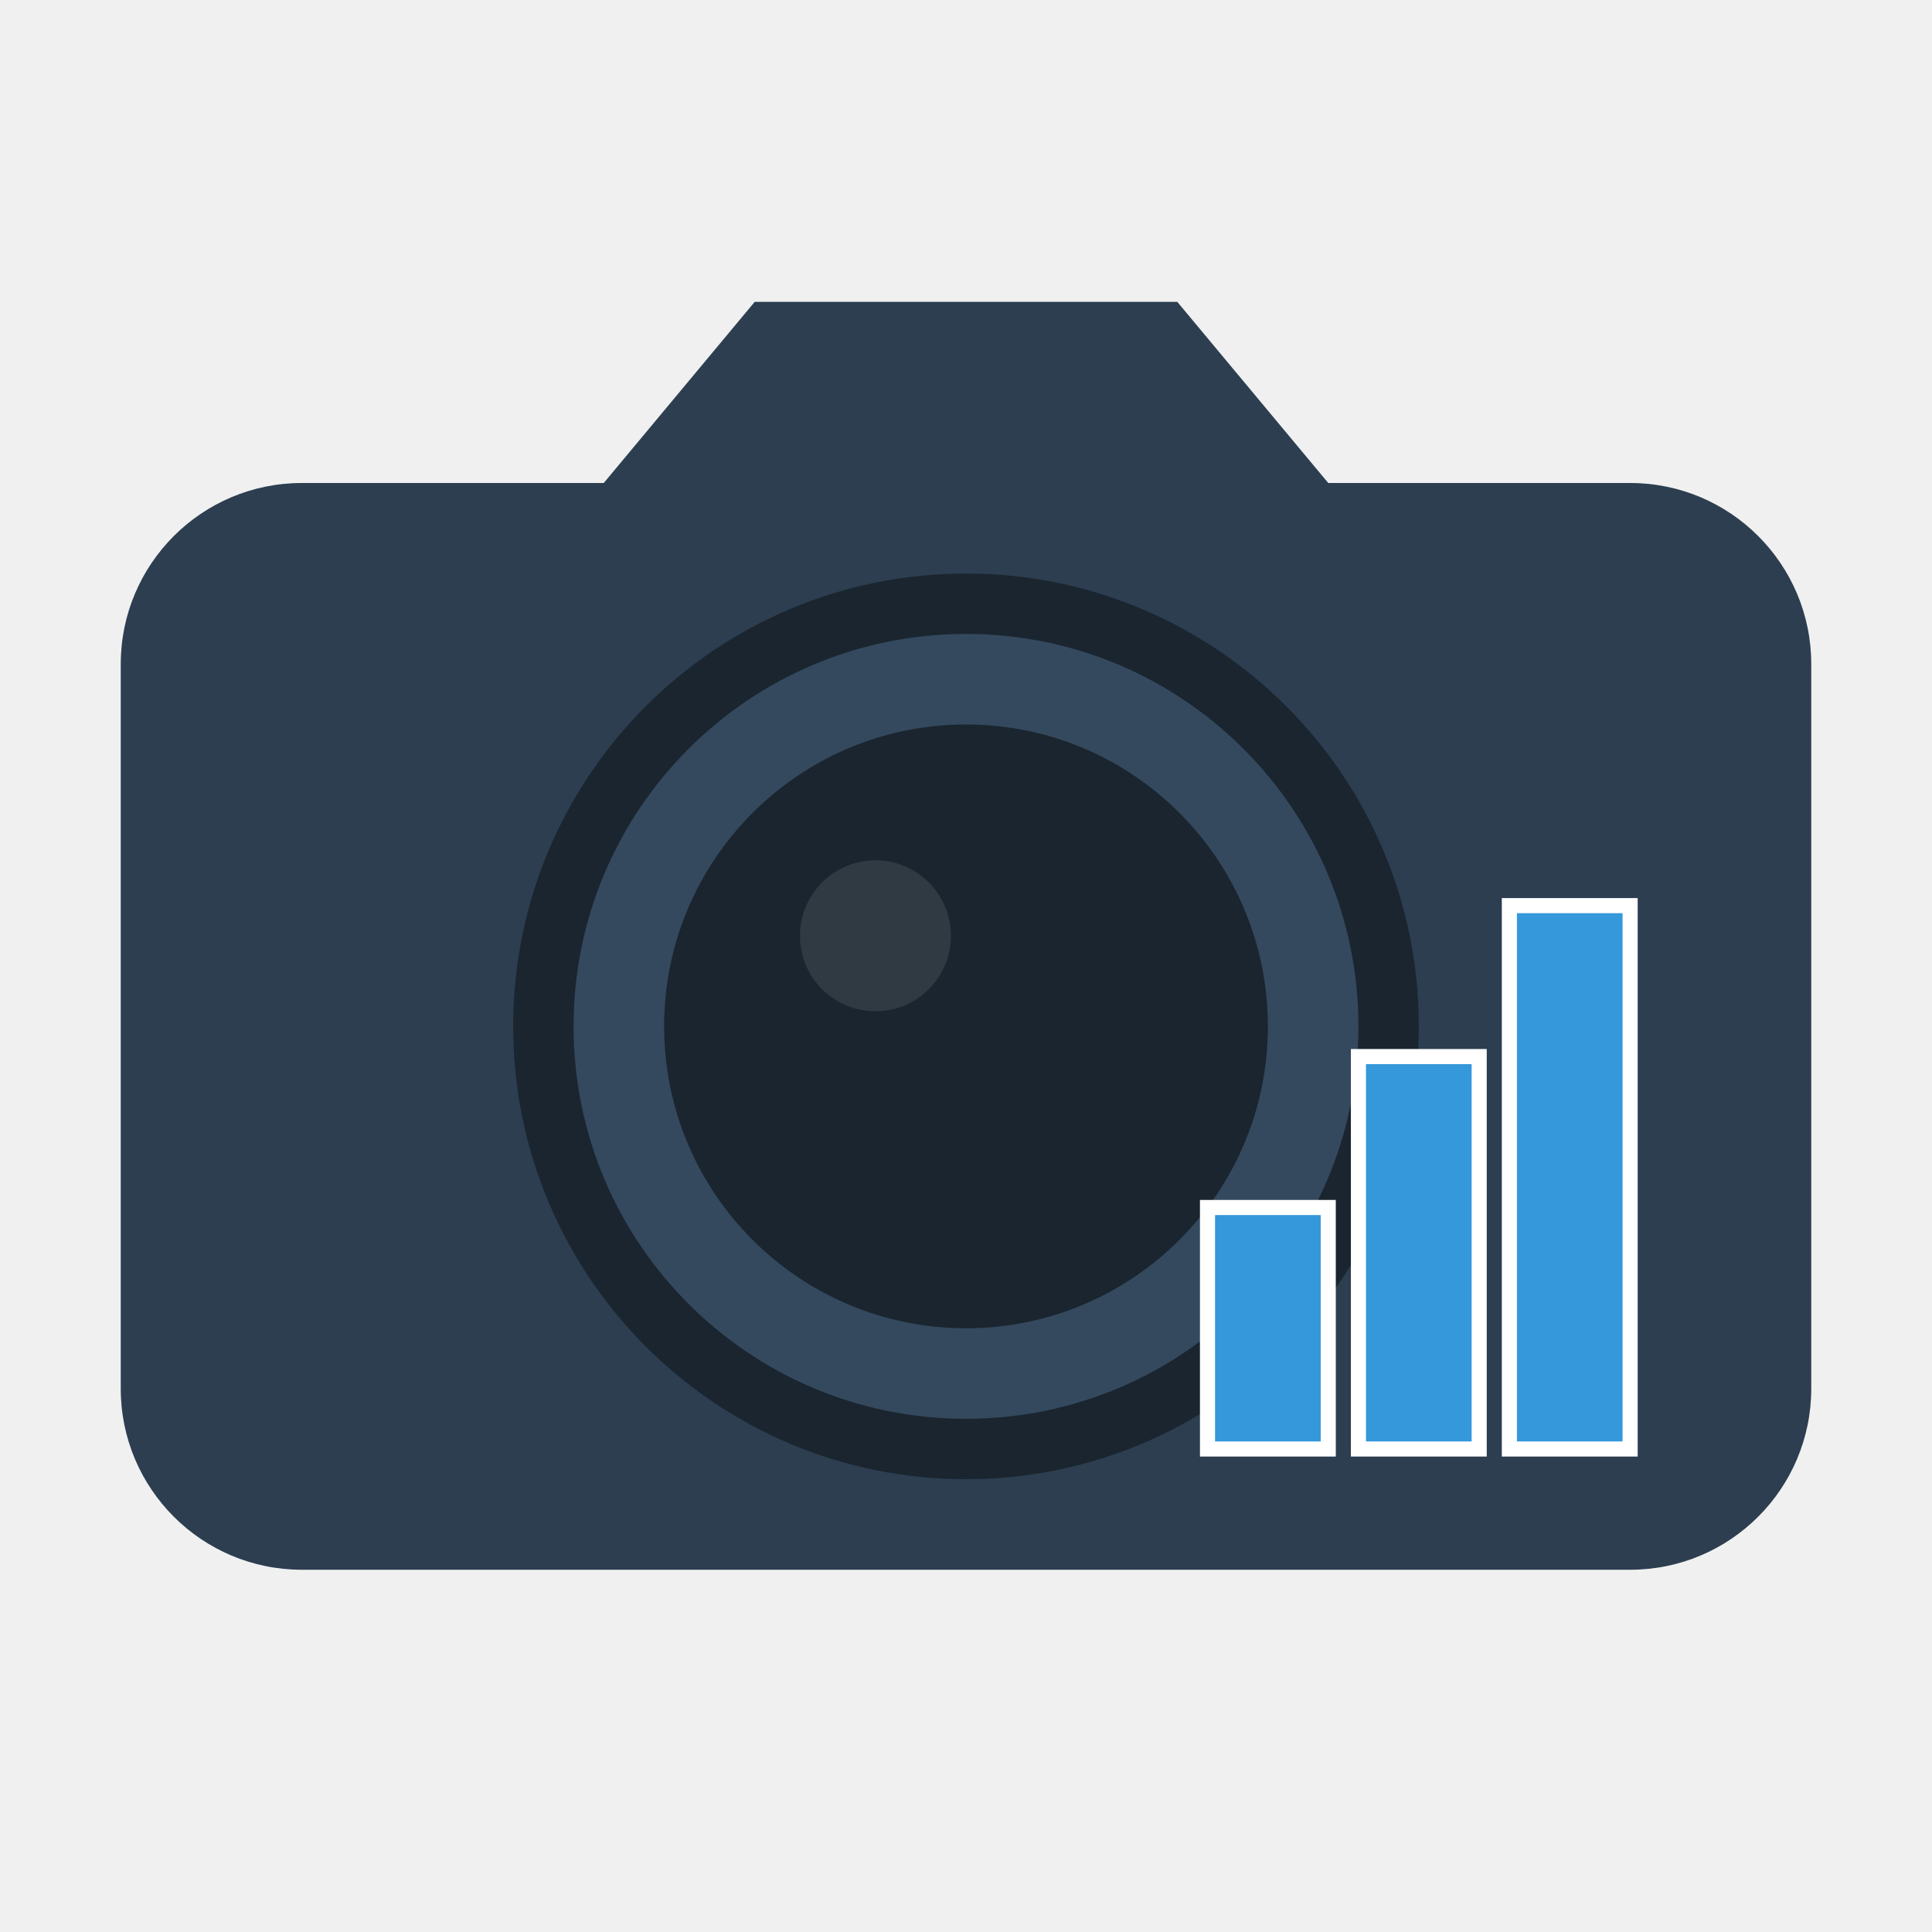
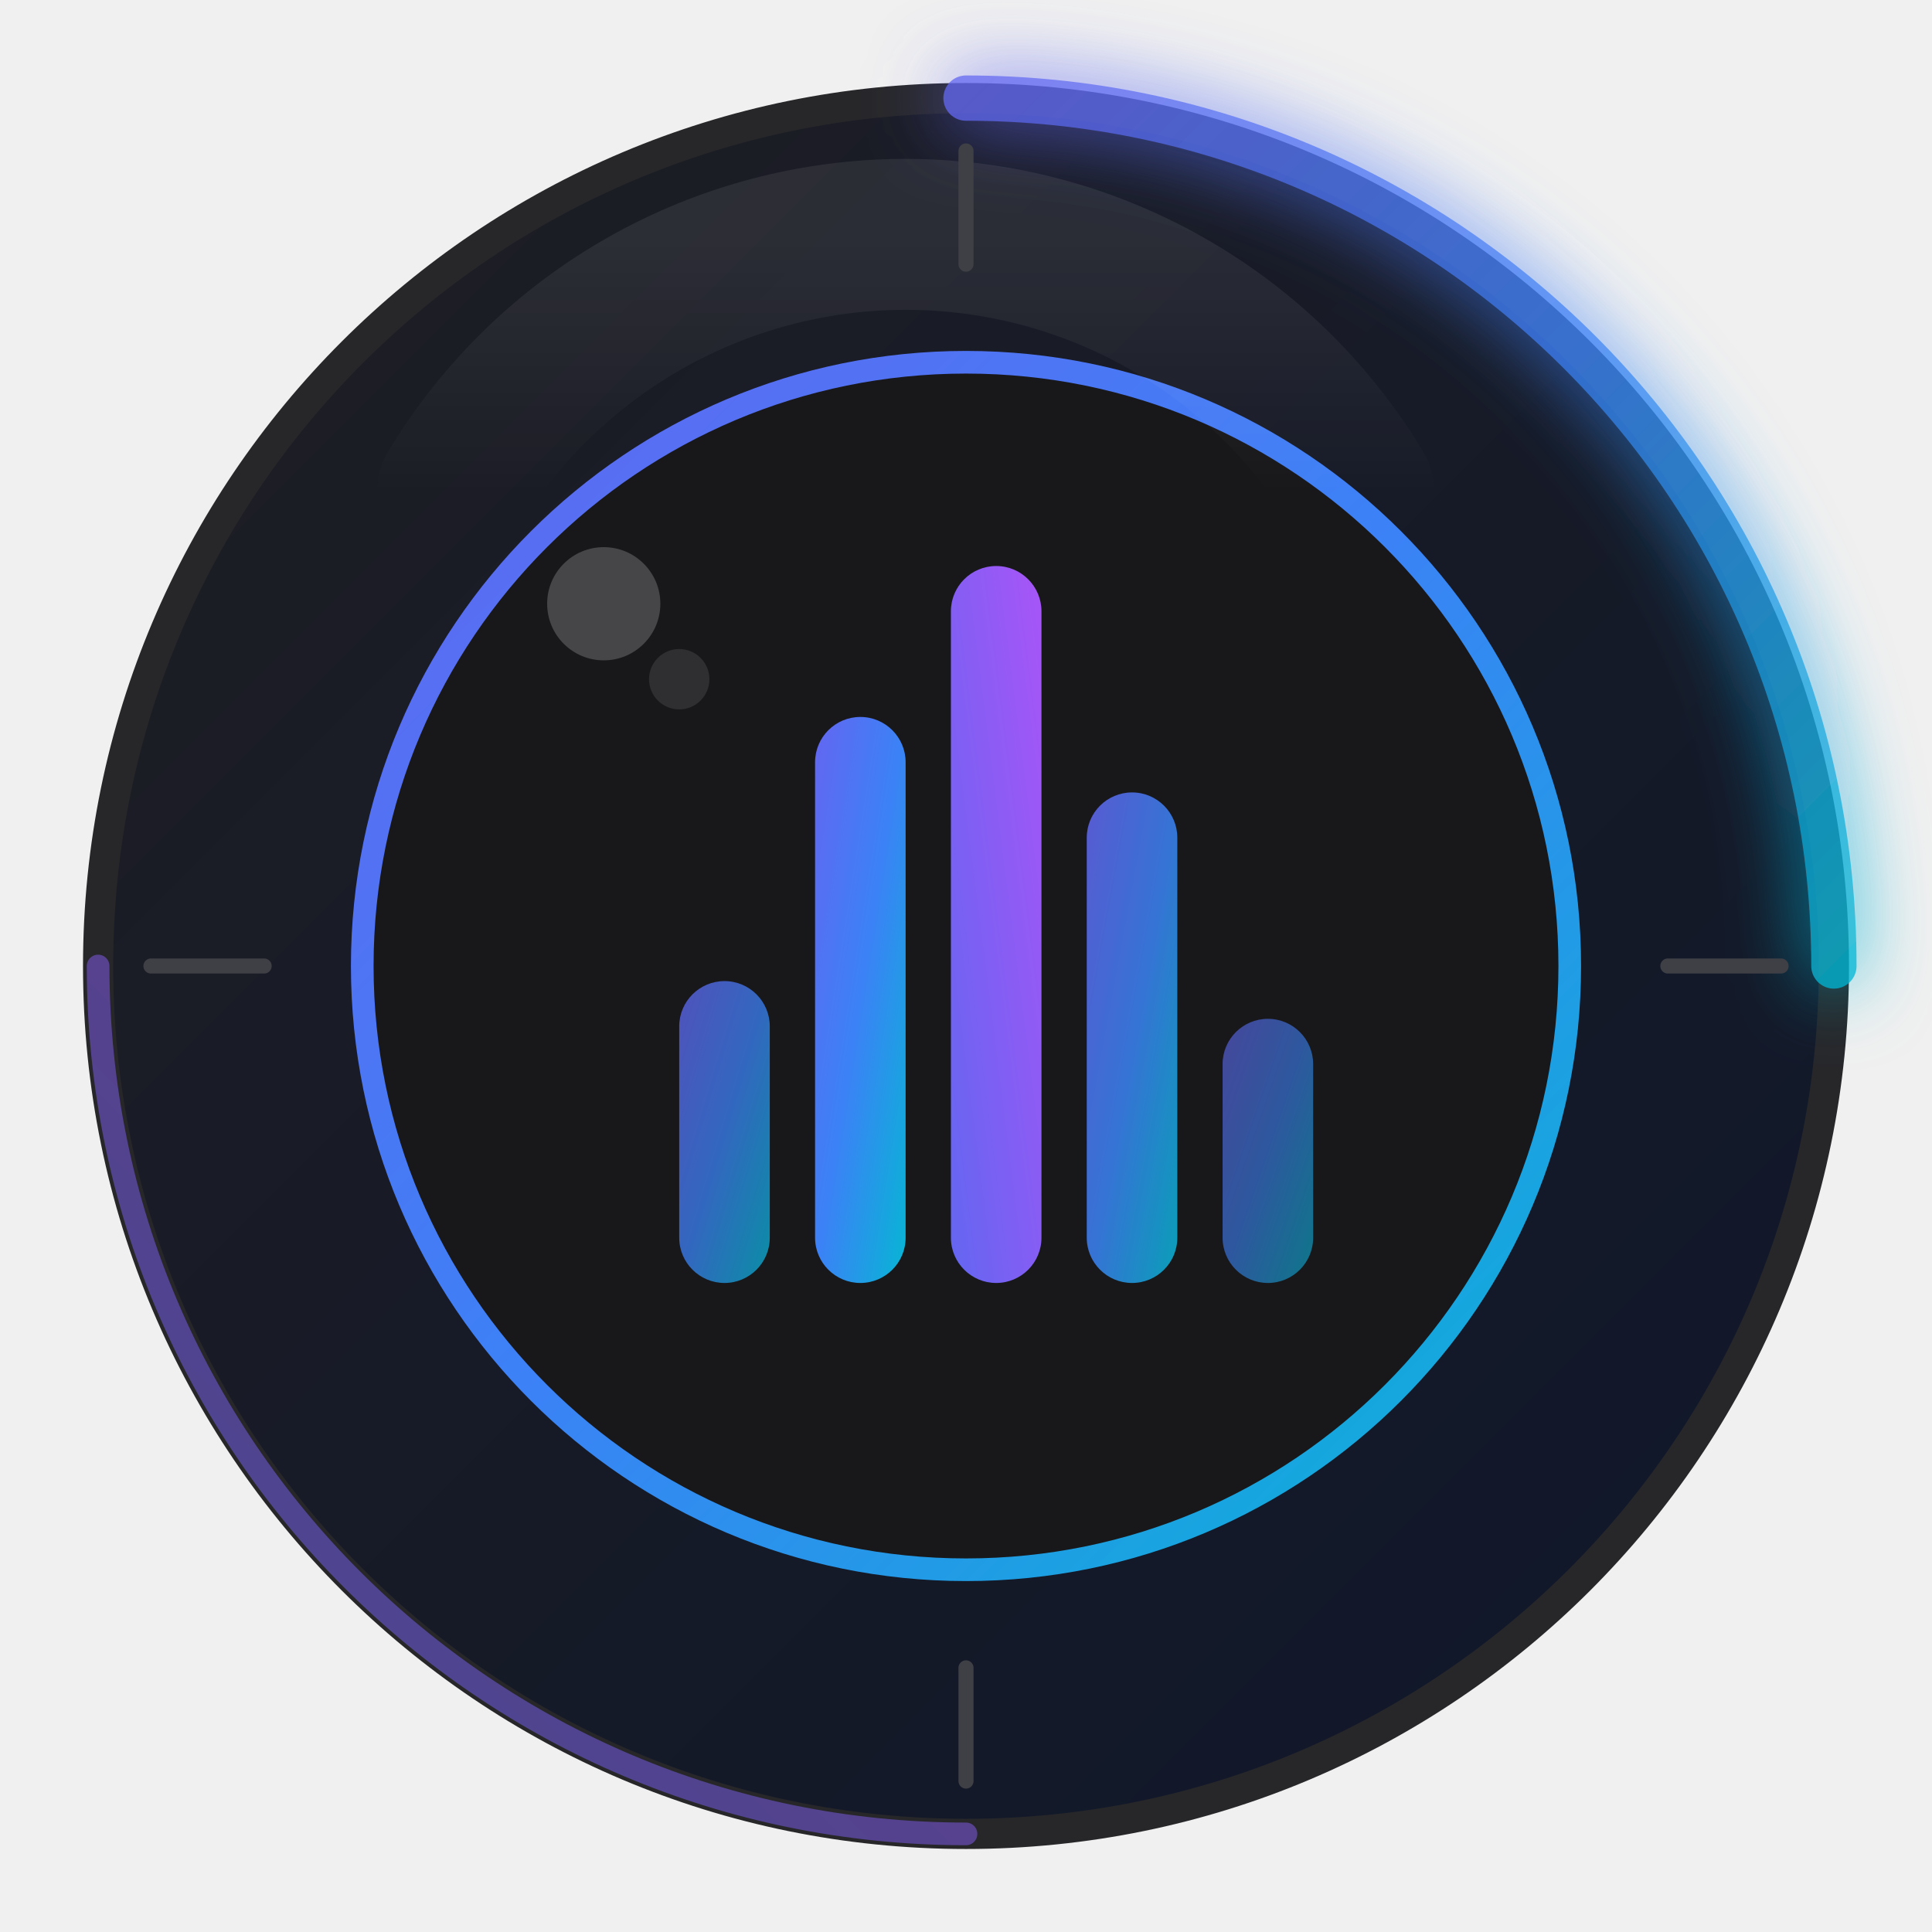
- <svg xmlns="http://www.w3.org/2000/svg" width="256" height="256" viewBox="0 0 256 256">
-   <rect x="16" y="64" width="224" height="144" rx="24" ry="24" fill="#2c3e50" />
-   <path d="M80 64 L100 40 H156 L176 64 Z" fill="#2c3e50" />
-   <circle cx="128" cy="136" r="56" fill="#34495e" stroke="#1a252f" stroke-width="8" />
-   <circle cx="128" cy="136" r="40" fill="#1a252f" />
-   <circle cx="116" cy="124" r="10" fill="rgba(255,255,255,0.1)" />
-   <rect x="160" y="160" width="16" height="32" fill="#3498db" stroke="white" stroke-width="2" />
-   <rect x="180" y="140" width="16" height="52" fill="#3498db" stroke="white" stroke-width="2" />
-   <rect x="200" y="120" width="16" height="72" fill="#3498db" stroke="white" stroke-width="2" />
+ <svg xmlns="http://www.w3.org/2000/svg" width="512" height="512" viewBox="0 0 512 512" fill="none">
+   <defs>
+     <linearGradient id="bgGrad" x1="0%" y1="0%" x2="100%" y2="100%">
+       <stop offset="0%" stop-color="#1e1e24" />
+       <stop offset="100%" stop-color="#0f172a" />
+     </linearGradient>
+     <linearGradient id="primaryGrad" x1="0%" y1="0%" x2="100%" y2="100%">
+       <stop offset="0%" stop-color="#6366f1" />
+       <stop offset="50%" stop-color="#3b82f6" />
+       <stop offset="100%" stop-color="#06b6d4" />
+     </linearGradient>
+     <linearGradient id="overlayGrad" x1="0%" y1="0%" x2="0%" y2="100%">
+       <stop offset="0%" stop-color="#ffffff" stop-opacity="0.15" />
+       <stop offset="100%" stop-color="#ffffff" stop-opacity="0.0" />
+     </linearGradient>
+     <linearGradient id="accentGrad" x1="100%" y1="0%" x2="0%" y2="100%">
+       <stop offset="0%" stop-color="#a855f7" />
+       <stop offset="100%" stop-color="#6366f1" />
+     </linearGradient>
+     <filter id="glow" x="-20%" y="-20%" width="140%" height="140%">
+       <feGaussianBlur stdDeviation="10" result="blur" />
+       <feComposite in="SourceGraphic" in2="blur" operator="over" />
+     </filter>
+   </defs>
+   <circle cx="256" cy="256" r="230" fill="url(#bgGrad)" stroke="#27272a" stroke-width="8" />
+   <path d="M 256,26 A 230,230 0 0,1 486,256" stroke="url(#primaryGrad)" stroke-width="12" stroke-linecap="round" filter="url(#glow)" opacity="0.8" />
+   <path d="M 256,486 A 230,230 0 0,1 26,256" stroke="url(#accentGrad)" stroke-width="6" stroke-linecap="round" opacity="0.5" />
+   <circle cx="256" cy="256" r="160" fill="#18181b" stroke="url(#primaryGrad)" stroke-width="6" />
+   <rect x="180" y="260" width="24" height="80" rx="12" fill="url(#primaryGrad)" opacity="0.75" />
+   <rect x="216" y="190" width="24" height="150" rx="12" fill="url(#primaryGrad)" />
+   <rect x="252" y="150" width="24" height="190" rx="12" fill="url(#accentGrad)" />
+   <rect x="288" y="210" width="24" height="130" rx="12" fill="url(#primaryGrad)" opacity="0.85" />
+   <rect x="324" y="270" width="24" height="70" rx="12" fill="url(#primaryGrad)" opacity="0.6" />
+   <path d="M 120,130 A 140,140 0 0,1 360,130" fill="none" stroke="url(#overlayGrad)" stroke-width="40" stroke-linecap="round" opacity="0.5" />
+   <circle cx="160" cy="160" r="15" fill="#ffffff" opacity="0.2" />
+   <circle cx="180" cy="180" r="8" fill="#ffffff" opacity="0.1" />
+   <path d="M 256,40 L 256,70" stroke="#3f3f46" stroke-width="4" stroke-linecap="round" />
+   <path d="M 256,442 L 256,472" stroke="#3f3f46" stroke-width="4" stroke-linecap="round" />
+   <path d="M 40,256 L 70,256" stroke="#3f3f46" stroke-width="4" stroke-linecap="round" />
+   <path d="M 442,256 L 472,256" stroke="#3f3f46" stroke-width="4" stroke-linecap="round" />
</svg>
